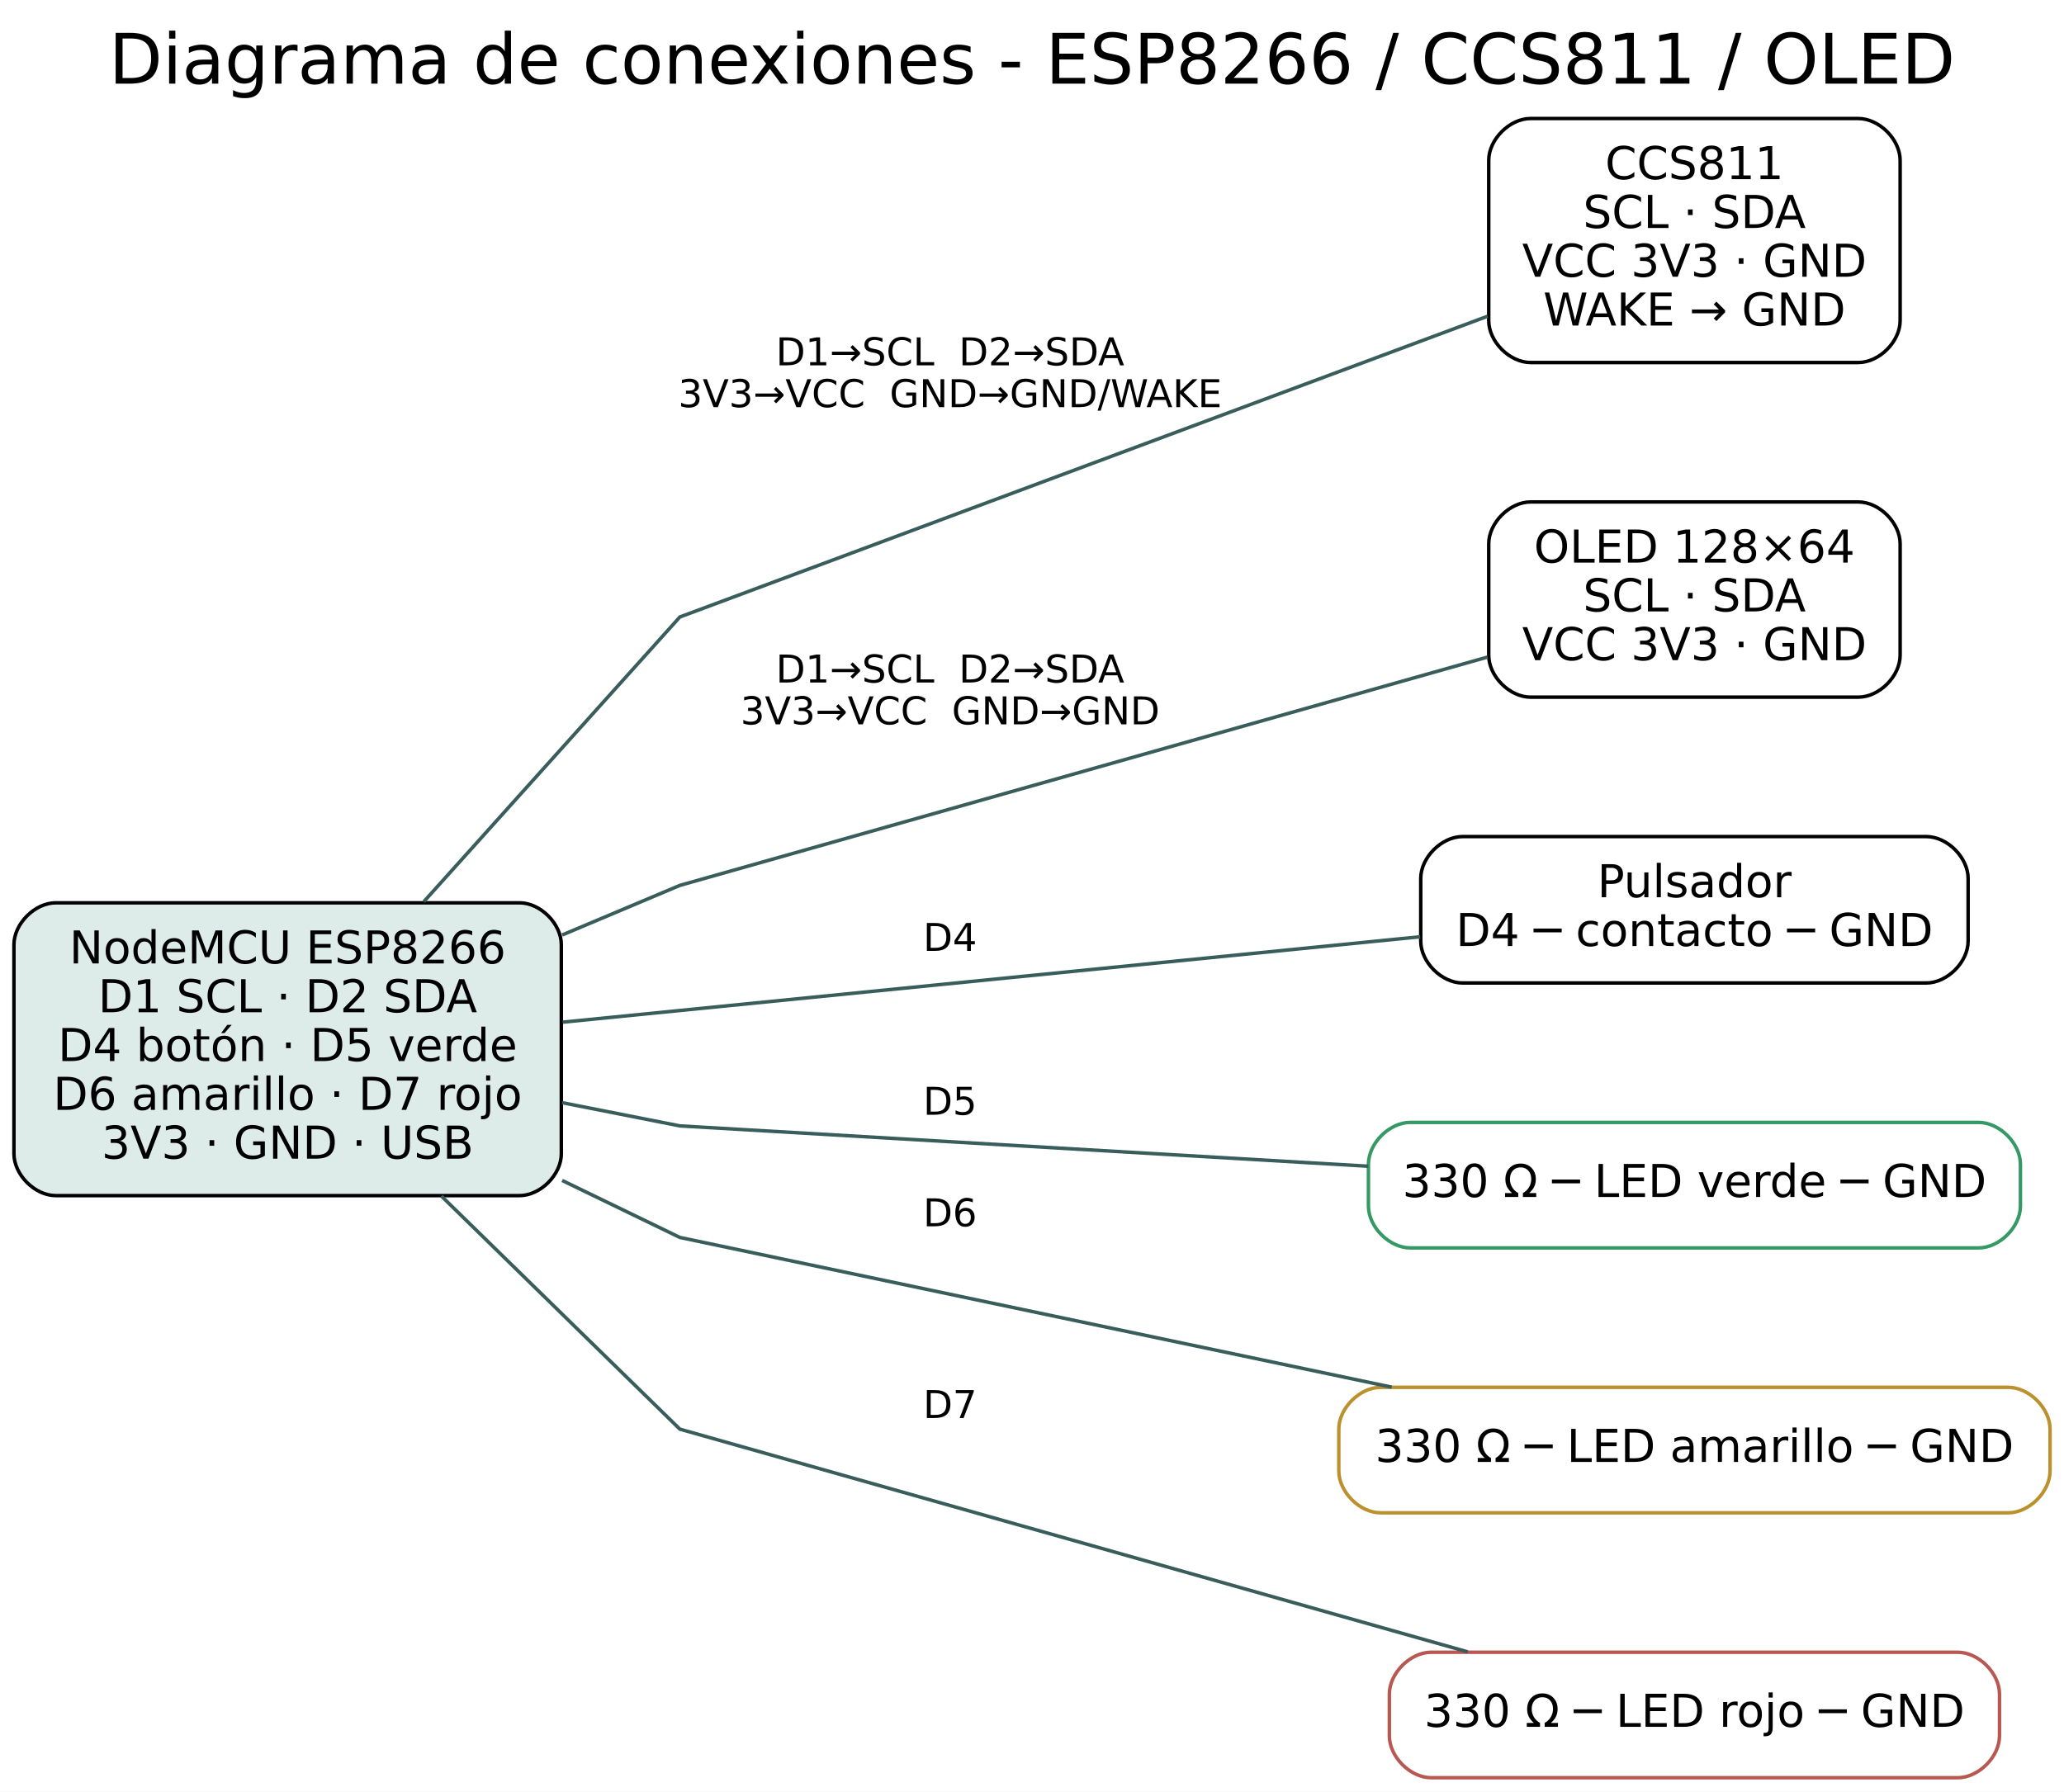
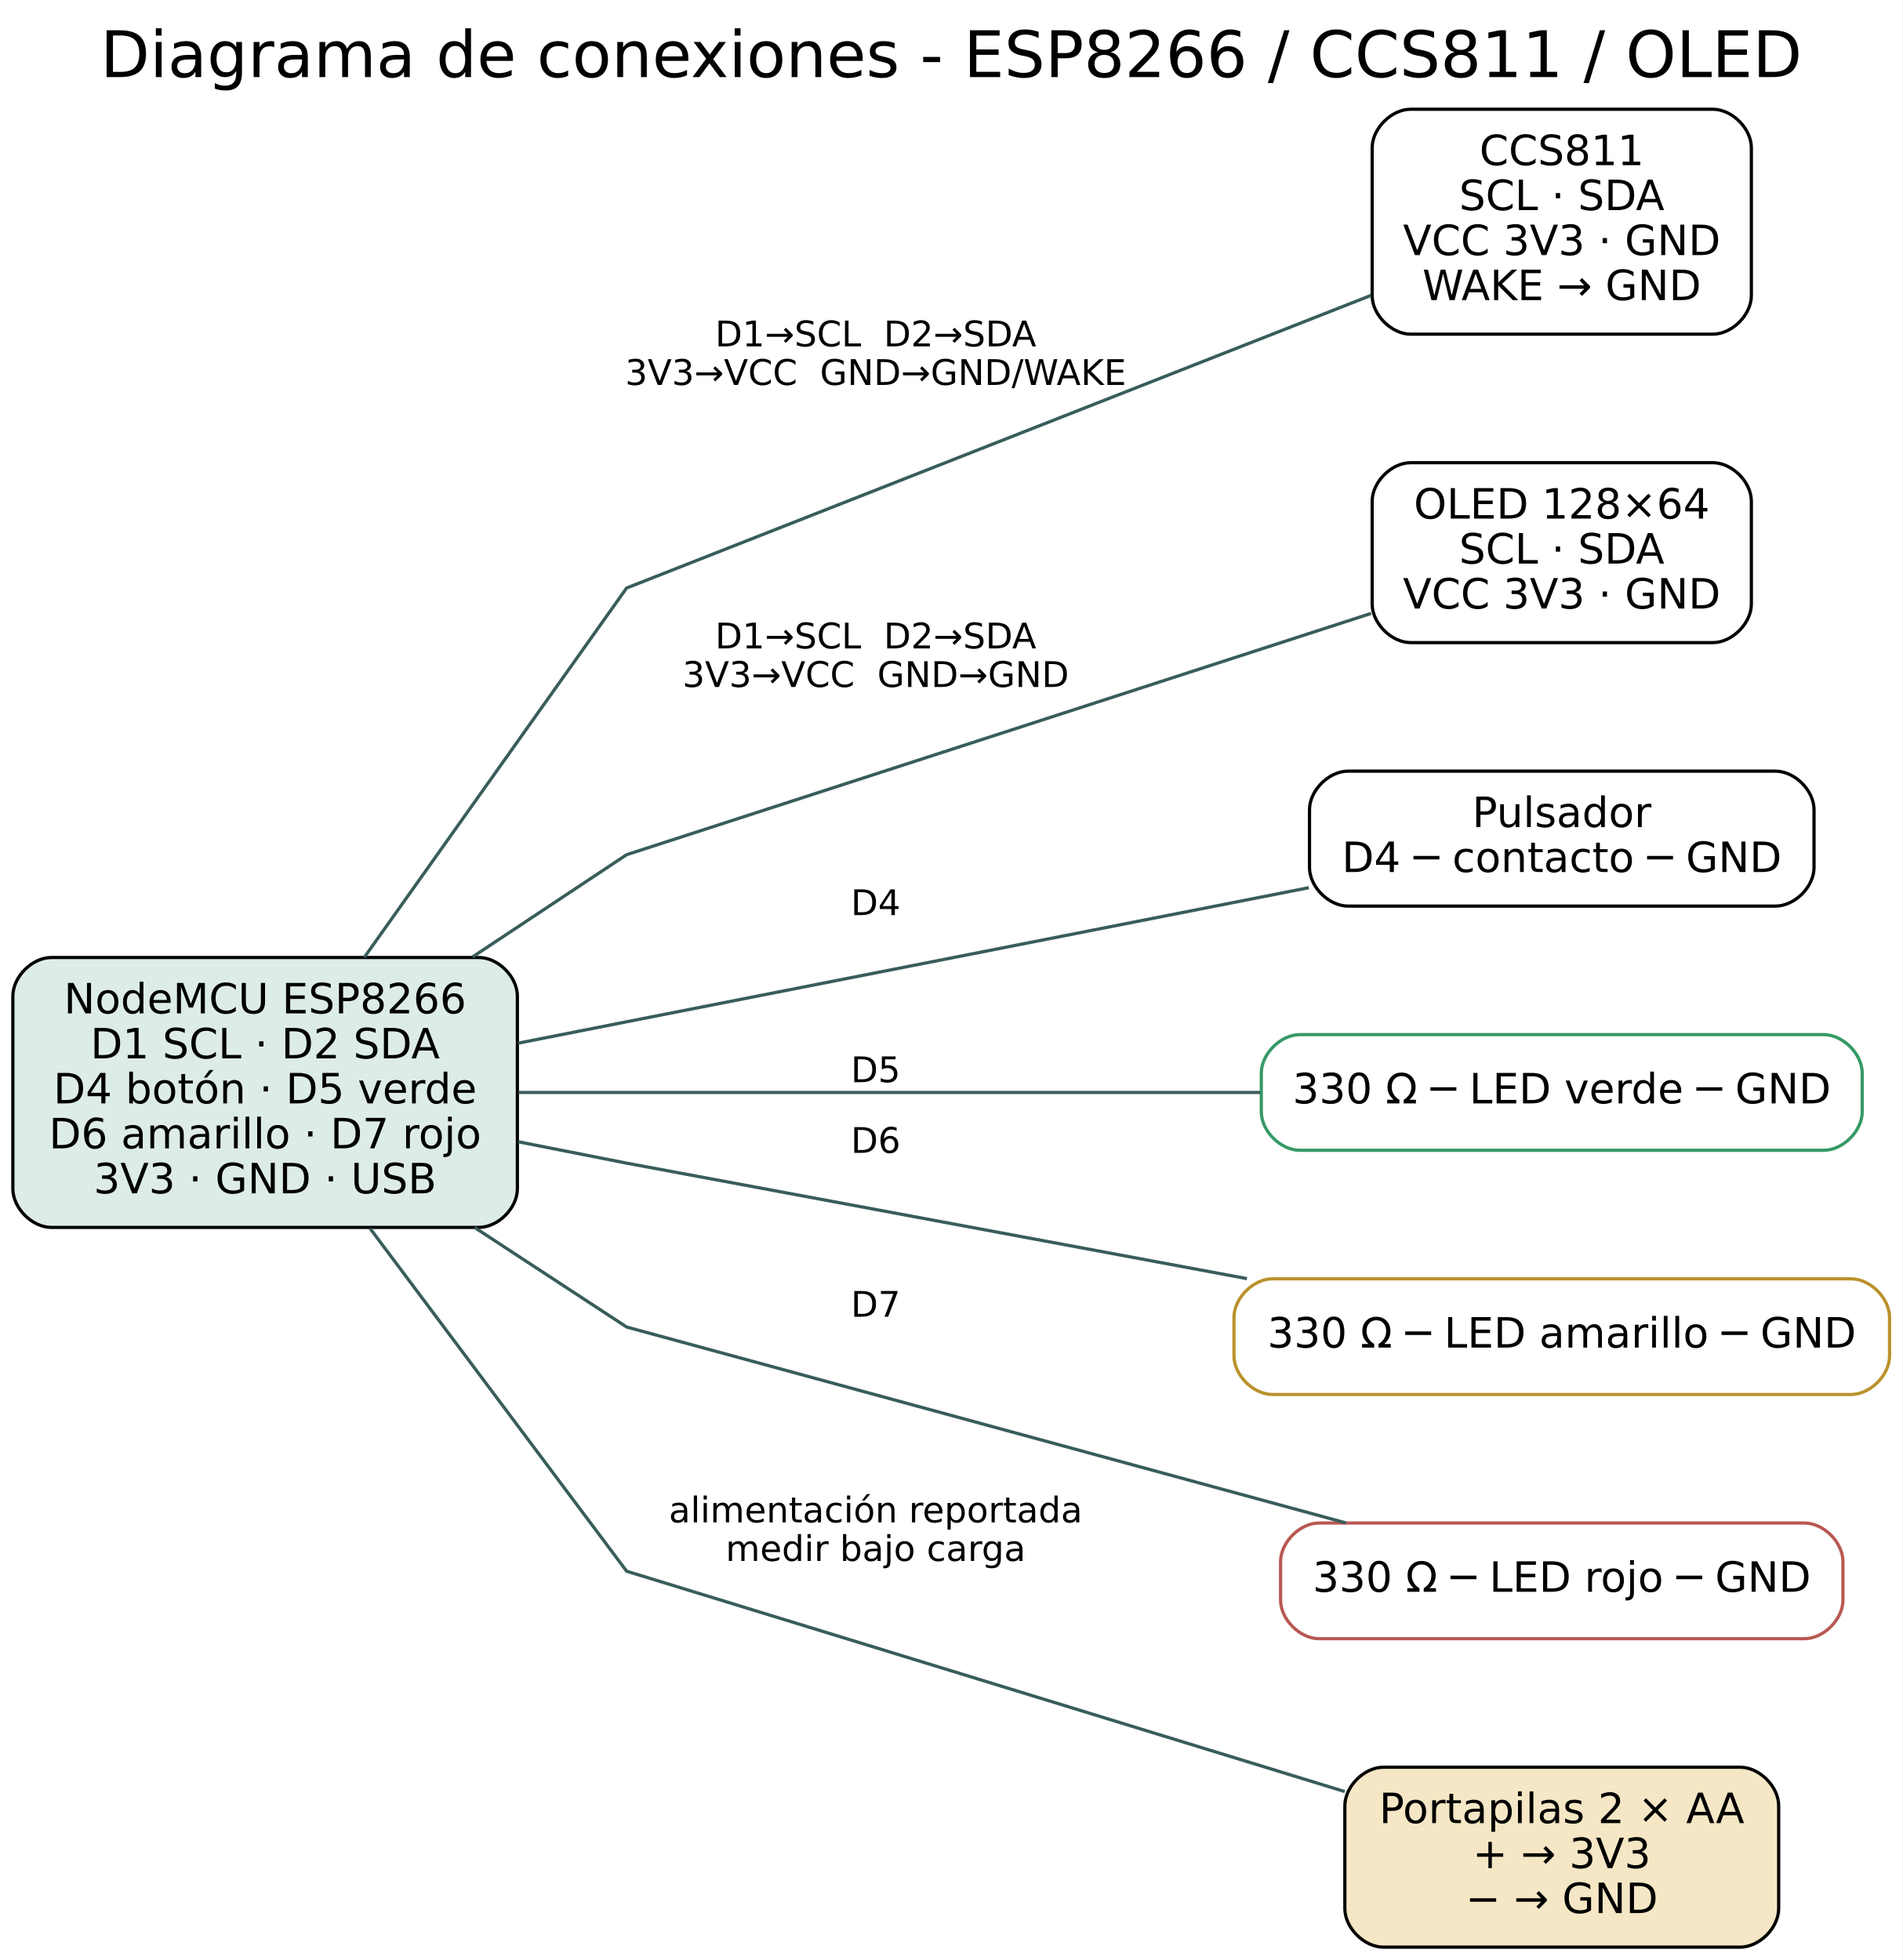
- <svg xmlns="http://www.w3.org/2000/svg" width="592pt" height="514pt" viewBox="0.00 0.00 592.00 514.00">
-   <g id="graph0" class="graph" transform="scale(1 1) rotate(0) translate(4 510)">
-     <polygon fill="white" stroke="transparent" points="-4,4 -4,-510 588,-510 588,4 -4,4" />
-     <text text-anchor="middle" x="292" y="-486" font-family="DejaVu Sans" font-size="20.00">Diagrama de conexiones - ESP8266 / CCS811 / OLED</text>
+ <svg xmlns="http://www.w3.org/2000/svg" width="592pt" height="610pt" viewBox="0.00 0.00 592.00 610.00">
+   <g id="graph0" class="graph" transform="scale(1 1) rotate(0) translate(4 606)">
+     <polygon fill="white" stroke="transparent" points="-4,4 -4,-606 588,-606 588,4 -4,4" />
+     <text text-anchor="middle" x="292" y="-582" font-family="DejaVu Sans" font-size="20.00">Diagrama de conexiones - ESP8266 / CCS811 / OLED</text>
    <g id="node1" class="node">
-       <path fill="#ddece9" stroke="black" d="M145,-251C145,-251 12,-251 12,-251 6,-251 0,-245 0,-239 0,-239 0,-179 0,-179 0,-173 6,-167 12,-167 12,-167 145,-167 145,-167 151,-167 157,-173 157,-179 157,-179 157,-239 157,-239 157,-245 151,-251 145,-251" />
-       <text text-anchor="middle" x="78.5" y="-233.6" font-family="DejaVu Sans" font-size="13.00">NodeMCU ESP8266</text>
-       <text text-anchor="middle" x="78.5" y="-219.6" font-family="DejaVu Sans" font-size="13.00">D1 SCL · D2 SDA</text>
-       <text text-anchor="middle" x="78.5" y="-205.6" font-family="DejaVu Sans" font-size="13.00">D4 botón · D5 verde</text>
-       <text text-anchor="middle" x="78.5" y="-191.6" font-family="DejaVu Sans" font-size="13.00">D6 amarillo · D7 rojo</text>
-       <text text-anchor="middle" x="78.5" y="-177.6" font-family="DejaVu Sans" font-size="13.00">3V3 · GND · USB</text>
+       <path fill="#ddece9" stroke="black" d="M145,-308C145,-308 12,-308 12,-308 6,-308 0,-302 0,-296 0,-296 0,-236 0,-236 0,-230 6,-224 12,-224 12,-224 145,-224 145,-224 151,-224 157,-230 157,-236 157,-236 157,-296 157,-296 157,-302 151,-308 145,-308" />
+       <text text-anchor="middle" x="78.5" y="-290.6" font-family="DejaVu Sans" font-size="13.00">NodeMCU ESP8266</text>
+       <text text-anchor="middle" x="78.5" y="-276.6" font-family="DejaVu Sans" font-size="13.00">D1 SCL · D2 SDA</text>
+       <text text-anchor="middle" x="78.5" y="-262.6" font-family="DejaVu Sans" font-size="13.00">D4 botón · D5 verde</text>
+       <text text-anchor="middle" x="78.5" y="-248.6" font-family="DejaVu Sans" font-size="13.00">D6 amarillo · D7 rojo</text>
+       <text text-anchor="middle" x="78.5" y="-234.6" font-family="DejaVu Sans" font-size="13.00">3V3 · GND · USB</text>
    </g>
    <g id="node2" class="node">
-       <path fill="none" stroke="black" d="M529,-476C529,-476 435,-476 435,-476 429,-476 423,-470 423,-464 423,-464 423,-418 423,-418 423,-412 429,-406 435,-406 435,-406 529,-406 529,-406 535,-406 541,-412 541,-418 541,-418 541,-464 541,-464 541,-470 535,-476 529,-476" />
-       <text text-anchor="middle" x="482" y="-458.6" font-family="DejaVu Sans" font-size="13.00">CCS811</text>
-       <text text-anchor="middle" x="482" y="-444.6" font-family="DejaVu Sans" font-size="13.00">SCL · SDA</text>
-       <text text-anchor="middle" x="482" y="-430.6" font-family="DejaVu Sans" font-size="13.00">VCC 3V3 · GND</text>
-       <text text-anchor="middle" x="482" y="-416.6" font-family="DejaVu Sans" font-size="13.00">WAKE → GND</text>
+       <path fill="none" stroke="black" d="M529,-572C529,-572 435,-572 435,-572 429,-572 423,-566 423,-560 423,-560 423,-514 423,-514 423,-508 429,-502 435,-502 435,-502 529,-502 529,-502 535,-502 541,-508 541,-514 541,-514 541,-560 541,-560 541,-566 535,-572 529,-572" />
+       <text text-anchor="middle" x="482" y="-554.6" font-family="DejaVu Sans" font-size="13.00">CCS811</text>
+       <text text-anchor="middle" x="482" y="-540.6" font-family="DejaVu Sans" font-size="13.00">SCL · SDA</text>
+       <text text-anchor="middle" x="482" y="-526.6" font-family="DejaVu Sans" font-size="13.00">VCC 3V3 · GND</text>
+       <text text-anchor="middle" x="482" y="-512.6" font-family="DejaVu Sans" font-size="13.00">WAKE → GND</text>
    </g>
    <g id="edge1" class="edge">
-       <path fill="none" stroke="#385d5a" d="M117.56,-251.33C149.86,-287.25 191,-333 191,-333 191,-333 337.98,-387.74 422.66,-419.27" />
-       <text text-anchor="middle" x="268.5" y="-405.2" font-family="DejaVu Sans" font-size="11.00">D1→SCL  D2→SDA</text>
-       <text text-anchor="middle" x="268.5" y="-393.2" font-family="DejaVu Sans" font-size="11.00">3V3→VCC  GND→GND/WAKE</text>
+       <path fill="none" stroke="#385d5a" d="M109.38,-308.07C142.41,-354.58 191,-423 191,-423 191,-423 337.98,-480.78 422.66,-514.07" />
+       <text text-anchor="middle" x="268.5" y="-498.2" font-family="DejaVu Sans" font-size="11.00">D1→SCL  D2→SDA</text>
+       <text text-anchor="middle" x="268.5" y="-486.2" font-family="DejaVu Sans" font-size="11.00">3V3→VCC  GND→GND/WAKE</text>
    </g>
    <g id="node3" class="node">
-       <path fill="none" stroke="black" d="M529,-366C529,-366 435,-366 435,-366 429,-366 423,-360 423,-354 423,-354 423,-322 423,-322 423,-316 429,-310 435,-310 435,-310 529,-310 529,-310 535,-310 541,-316 541,-322 541,-322 541,-354 541,-354 541,-360 535,-366 529,-366" />
-       <text text-anchor="middle" x="482" y="-348.6" font-family="DejaVu Sans" font-size="13.00">OLED 128×64</text>
-       <text text-anchor="middle" x="482" y="-334.6" font-family="DejaVu Sans" font-size="13.00">SCL · SDA</text>
-       <text text-anchor="middle" x="482" y="-320.6" font-family="DejaVu Sans" font-size="13.00">VCC 3V3 · GND</text>
+       <path fill="none" stroke="black" d="M529,-462C529,-462 435,-462 435,-462 429,-462 423,-456 423,-450 423,-450 423,-418 423,-418 423,-412 429,-406 435,-406 435,-406 529,-406 529,-406 535,-406 541,-412 541,-418 541,-418 541,-450 541,-450 541,-456 535,-462 529,-462" />
+       <text text-anchor="middle" x="482" y="-444.6" font-family="DejaVu Sans" font-size="13.00">OLED 128×64</text>
+       <text text-anchor="middle" x="482" y="-430.6" font-family="DejaVu Sans" font-size="13.00">SCL · SDA</text>
+       <text text-anchor="middle" x="482" y="-416.6" font-family="DejaVu Sans" font-size="13.00">VCC 3V3 · GND</text>
    </g>
    <g id="edge2" class="edge">
-       <path fill="none" stroke="#385d5a" d="M157.24,-241.77C176.13,-249.73 191,-256 191,-256 191,-256 337.98,-297.56 422.66,-321.5" />
-       <text text-anchor="middle" x="268.5" y="-314.2" font-family="DejaVu Sans" font-size="11.00">D1→SCL  D2→SDA</text>
-       <text text-anchor="middle" x="268.5" y="-302.2" font-family="DejaVu Sans" font-size="11.00">3V3→VCC  GND→GND</text>
+       <path fill="none" stroke="#385d5a" d="M143.07,-308.19C168.11,-324.81 191,-340 191,-340 191,-340 337.98,-387.64 422.66,-415.09" />
+       <text text-anchor="middle" x="268.5" y="-404.2" font-family="DejaVu Sans" font-size="11.00">D1→SCL  D2→SDA</text>
+       <text text-anchor="middle" x="268.5" y="-392.2" font-family="DejaVu Sans" font-size="11.00">3V3→VCC  GND→GND</text>
    </g>
    <g id="node4" class="node">
-       <path fill="none" stroke="black" d="M548.5,-270C548.5,-270 415.5,-270 415.5,-270 409.5,-270 403.5,-264 403.5,-258 403.5,-258 403.5,-240 403.5,-240 403.5,-234 409.5,-228 415.5,-228 415.5,-228 548.5,-228 548.5,-228 554.5,-228 560.5,-234 560.5,-240 560.5,-240 560.5,-258 560.5,-258 560.5,-264 554.5,-270 548.5,-270" />
-       <text text-anchor="middle" x="482" y="-252.6" font-family="DejaVu Sans" font-size="13.00">Pulsador</text>
-       <text text-anchor="middle" x="482" y="-238.6" font-family="DejaVu Sans" font-size="13.00">D4 ─ contacto ─ GND</text>
+       <path fill="none" stroke="black" d="M548.5,-366C548.5,-366 415.5,-366 415.5,-366 409.5,-366 403.5,-360 403.5,-354 403.5,-354 403.5,-336 403.5,-336 403.5,-330 409.5,-324 415.5,-324 415.5,-324 548.5,-324 548.5,-324 554.5,-324 560.5,-330 560.5,-336 560.5,-336 560.5,-354 560.5,-354 560.5,-360 554.5,-366 548.5,-366" />
+       <text text-anchor="middle" x="482" y="-348.6" font-family="DejaVu Sans" font-size="13.00">Pulsador</text>
+       <text text-anchor="middle" x="482" y="-334.6" font-family="DejaVu Sans" font-size="13.00">D4 ─ contacto ─ GND</text>
    </g>
    <g id="edge3" class="edge">
-       <path fill="none" stroke="#385d5a" d="M157.39,-216.76C228.31,-223.83 332.47,-234.2 403.33,-241.26" />
-       <text text-anchor="middle" x="268.5" y="-237.2" font-family="DejaVu Sans" font-size="11.00">D4</text>
+       <path fill="none" stroke="#385d5a" d="M157.24,-281.34C176.13,-285.07 191,-288 191,-288 191,-288 317.38,-312.84 403.29,-329.73" />
+       <text text-anchor="middle" x="268.5" y="-321.2" font-family="DejaVu Sans" font-size="11.00">D4</text>
    </g>
    <g id="node5" class="node">
-       <path fill="none" stroke="#359966" d="M563.5,-188C563.5,-188 400.5,-188 400.5,-188 394.5,-188 388.5,-182 388.5,-176 388.5,-176 388.5,-164 388.5,-164 388.5,-158 394.5,-152 400.5,-152 400.5,-152 563.5,-152 563.5,-152 569.5,-152 575.5,-158 575.5,-164 575.5,-164 575.5,-176 575.5,-176 575.5,-182 569.5,-188 563.5,-188" />
-       <text text-anchor="middle" x="482" y="-166.6" font-family="DejaVu Sans" font-size="13.00">330 Ω ─ LED verde ─ GND</text>
+       <path fill="none" stroke="#359966" d="M563.5,-284C563.5,-284 400.5,-284 400.5,-284 394.5,-284 388.5,-278 388.5,-272 388.5,-272 388.5,-260 388.5,-260 388.5,-254 394.5,-248 400.5,-248 400.5,-248 563.5,-248 563.5,-248 569.5,-248 575.5,-254 575.5,-260 575.5,-260 575.5,-272 575.5,-272 575.5,-278 569.5,-284 563.5,-284" />
+       <text text-anchor="middle" x="482" y="-262.6" font-family="DejaVu Sans" font-size="13.00">330 Ω ─ LED verde ─ GND</text>
    </g>
    <g id="edge4" class="edge">
-       <path fill="none" stroke="#385d5a" d="M157.24,-193.66C176.13,-189.93 191,-187 191,-187 191,-187 303.57,-180.4 388.44,-175.43" />
-       <text text-anchor="middle" x="268.5" y="-190.2" font-family="DejaVu Sans" font-size="11.00">D5</text>
+       <path fill="none" stroke="#385d5a" d="M157.39,-266C223.41,-266 318.23,-266 388.18,-266" />
+       <text text-anchor="middle" x="268.5" y="-269.2" font-family="DejaVu Sans" font-size="11.00">D5</text>
    </g>
    <g id="node6" class="node">
-       <path fill="none" stroke="#ba912c" d="M572,-112C572,-112 392,-112 392,-112 386,-112 380,-106 380,-100 380,-100 380,-88 380,-88 380,-82 386,-76 392,-76 392,-76 572,-76 572,-76 578,-76 584,-82 584,-88 584,-88 584,-100 584,-100 584,-106 578,-112 572,-112" />
-       <text text-anchor="middle" x="482" y="-90.6" font-family="DejaVu Sans" font-size="13.00">330 Ω ─ LED amarillo ─ GND</text>
+       <path fill="none" stroke="#ba912c" d="M572,-208C572,-208 392,-208 392,-208 386,-208 380,-202 380,-196 380,-196 380,-184 380,-184 380,-178 386,-172 392,-172 392,-172 572,-172 572,-172 578,-172 584,-178 584,-184 584,-184 584,-196 584,-196 584,-202 578,-208 572,-208" />
+       <text text-anchor="middle" x="482" y="-186.6" font-family="DejaVu Sans" font-size="13.00">330 Ω ─ LED amarillo ─ GND</text>
    </g>
    <g id="edge5" class="edge">
-       <path fill="none" stroke="#385d5a" d="M157.24,-171.35C176.13,-162.2 191,-155 191,-155 191,-155 309.65,-130.04 395.17,-112.05" />
-       <text text-anchor="middle" x="268.5" y="-158.2" font-family="DejaVu Sans" font-size="11.00">D6</text>
+       <path fill="none" stroke="#385d5a" d="M157.24,-250.66C176.13,-246.93 191,-244 191,-244 191,-244 299.73,-223.75 384.03,-208.06" />
+       <text text-anchor="middle" x="268.5" y="-247.2" font-family="DejaVu Sans" font-size="11.00">D6</text>
    </g>
    <g id="node7" class="node">
-       <path fill="none" stroke="#b85852" d="M557.5,-36C557.5,-36 406.5,-36 406.5,-36 400.5,-36 394.5,-30 394.5,-24 394.5,-24 394.5,-12 394.5,-12 394.5,-6 400.5,0 406.5,0 406.5,0 557.5,0 557.5,0 563.5,0 569.5,-6 569.5,-12 569.5,-12 569.5,-24 569.5,-24 569.5,-30 563.5,-36 557.5,-36" />
-       <text text-anchor="middle" x="482" y="-14.6" font-family="DejaVu Sans" font-size="13.00">330 Ω ─ LED rojo ─ GND</text>
+       <path fill="none" stroke="#b85852" d="M557.5,-132C557.5,-132 406.5,-132 406.5,-132 400.5,-132 394.5,-126 394.5,-120 394.5,-120 394.5,-108 394.5,-108 394.5,-102 400.5,-96 406.5,-96 406.5,-96 557.5,-96 557.5,-96 563.5,-96 569.5,-102 569.5,-108 569.5,-108 569.5,-120 569.5,-120 569.5,-126 563.5,-132 557.5,-132" />
+       <text text-anchor="middle" x="482" y="-110.6" font-family="DejaVu Sans" font-size="13.00">330 Ω ─ LED rojo ─ GND</text>
    </g>
    <g id="edge6" class="edge">
-       <path fill="none" stroke="#385d5a" d="M122.61,-166.86C153.98,-136.19 191,-100 191,-100 191,-100 331.6,-60.24 417,-36.1" />
-       <text text-anchor="middle" x="268.5" y="-103.2" font-family="DejaVu Sans" font-size="11.00">D7</text>
+       <path fill="none" stroke="#385d5a" d="M143.71,-223.96C168.5,-207.73 191,-193 191,-193 191,-193 329.24,-155.34 414.83,-132.03" />
+       <text text-anchor="middle" x="268.5" y="-196.2" font-family="DejaVu Sans" font-size="11.00">D7</text>
+     </g>
+     <g id="node8" class="node">
+       <path fill="#f5e7c5" stroke="black" d="M537.5,-56C537.5,-56 426.5,-56 426.5,-56 420.5,-56 414.5,-50 414.5,-44 414.5,-44 414.5,-12 414.5,-12 414.5,-6 420.5,0 426.5,0 426.5,0 537.5,0 537.5,0 543.5,0 549.5,-6 549.5,-12 549.5,-12 549.5,-44 549.5,-44 549.5,-50 543.5,-56 537.5,-56" />
+       <text text-anchor="middle" x="482" y="-38.6" font-family="DejaVu Sans" font-size="13.00">Portapilas 2 × AA</text>
+       <text text-anchor="middle" x="482" y="-24.6" font-family="DejaVu Sans" font-size="13.00">+ → 3V3</text>
+       <text text-anchor="middle" x="482" y="-10.6" font-family="DejaVu Sans" font-size="13.00">− → GND</text>
+     </g>
+     <g id="edge7" class="edge">
+       <path fill="none" stroke="#385d5a" d="M111.15,-223.7C144.12,-179.65 191,-117 191,-117 191,-117 328.85,-74.69 414.47,-48.42" />
+       <text text-anchor="middle" x="268.5" y="-132.2" font-family="DejaVu Sans" font-size="11.00">alimentación reportada</text>
+       <text text-anchor="middle" x="268.5" y="-120.2" font-family="DejaVu Sans" font-size="11.00">medir bajo carga</text>
    </g>
  </g>
</svg>
